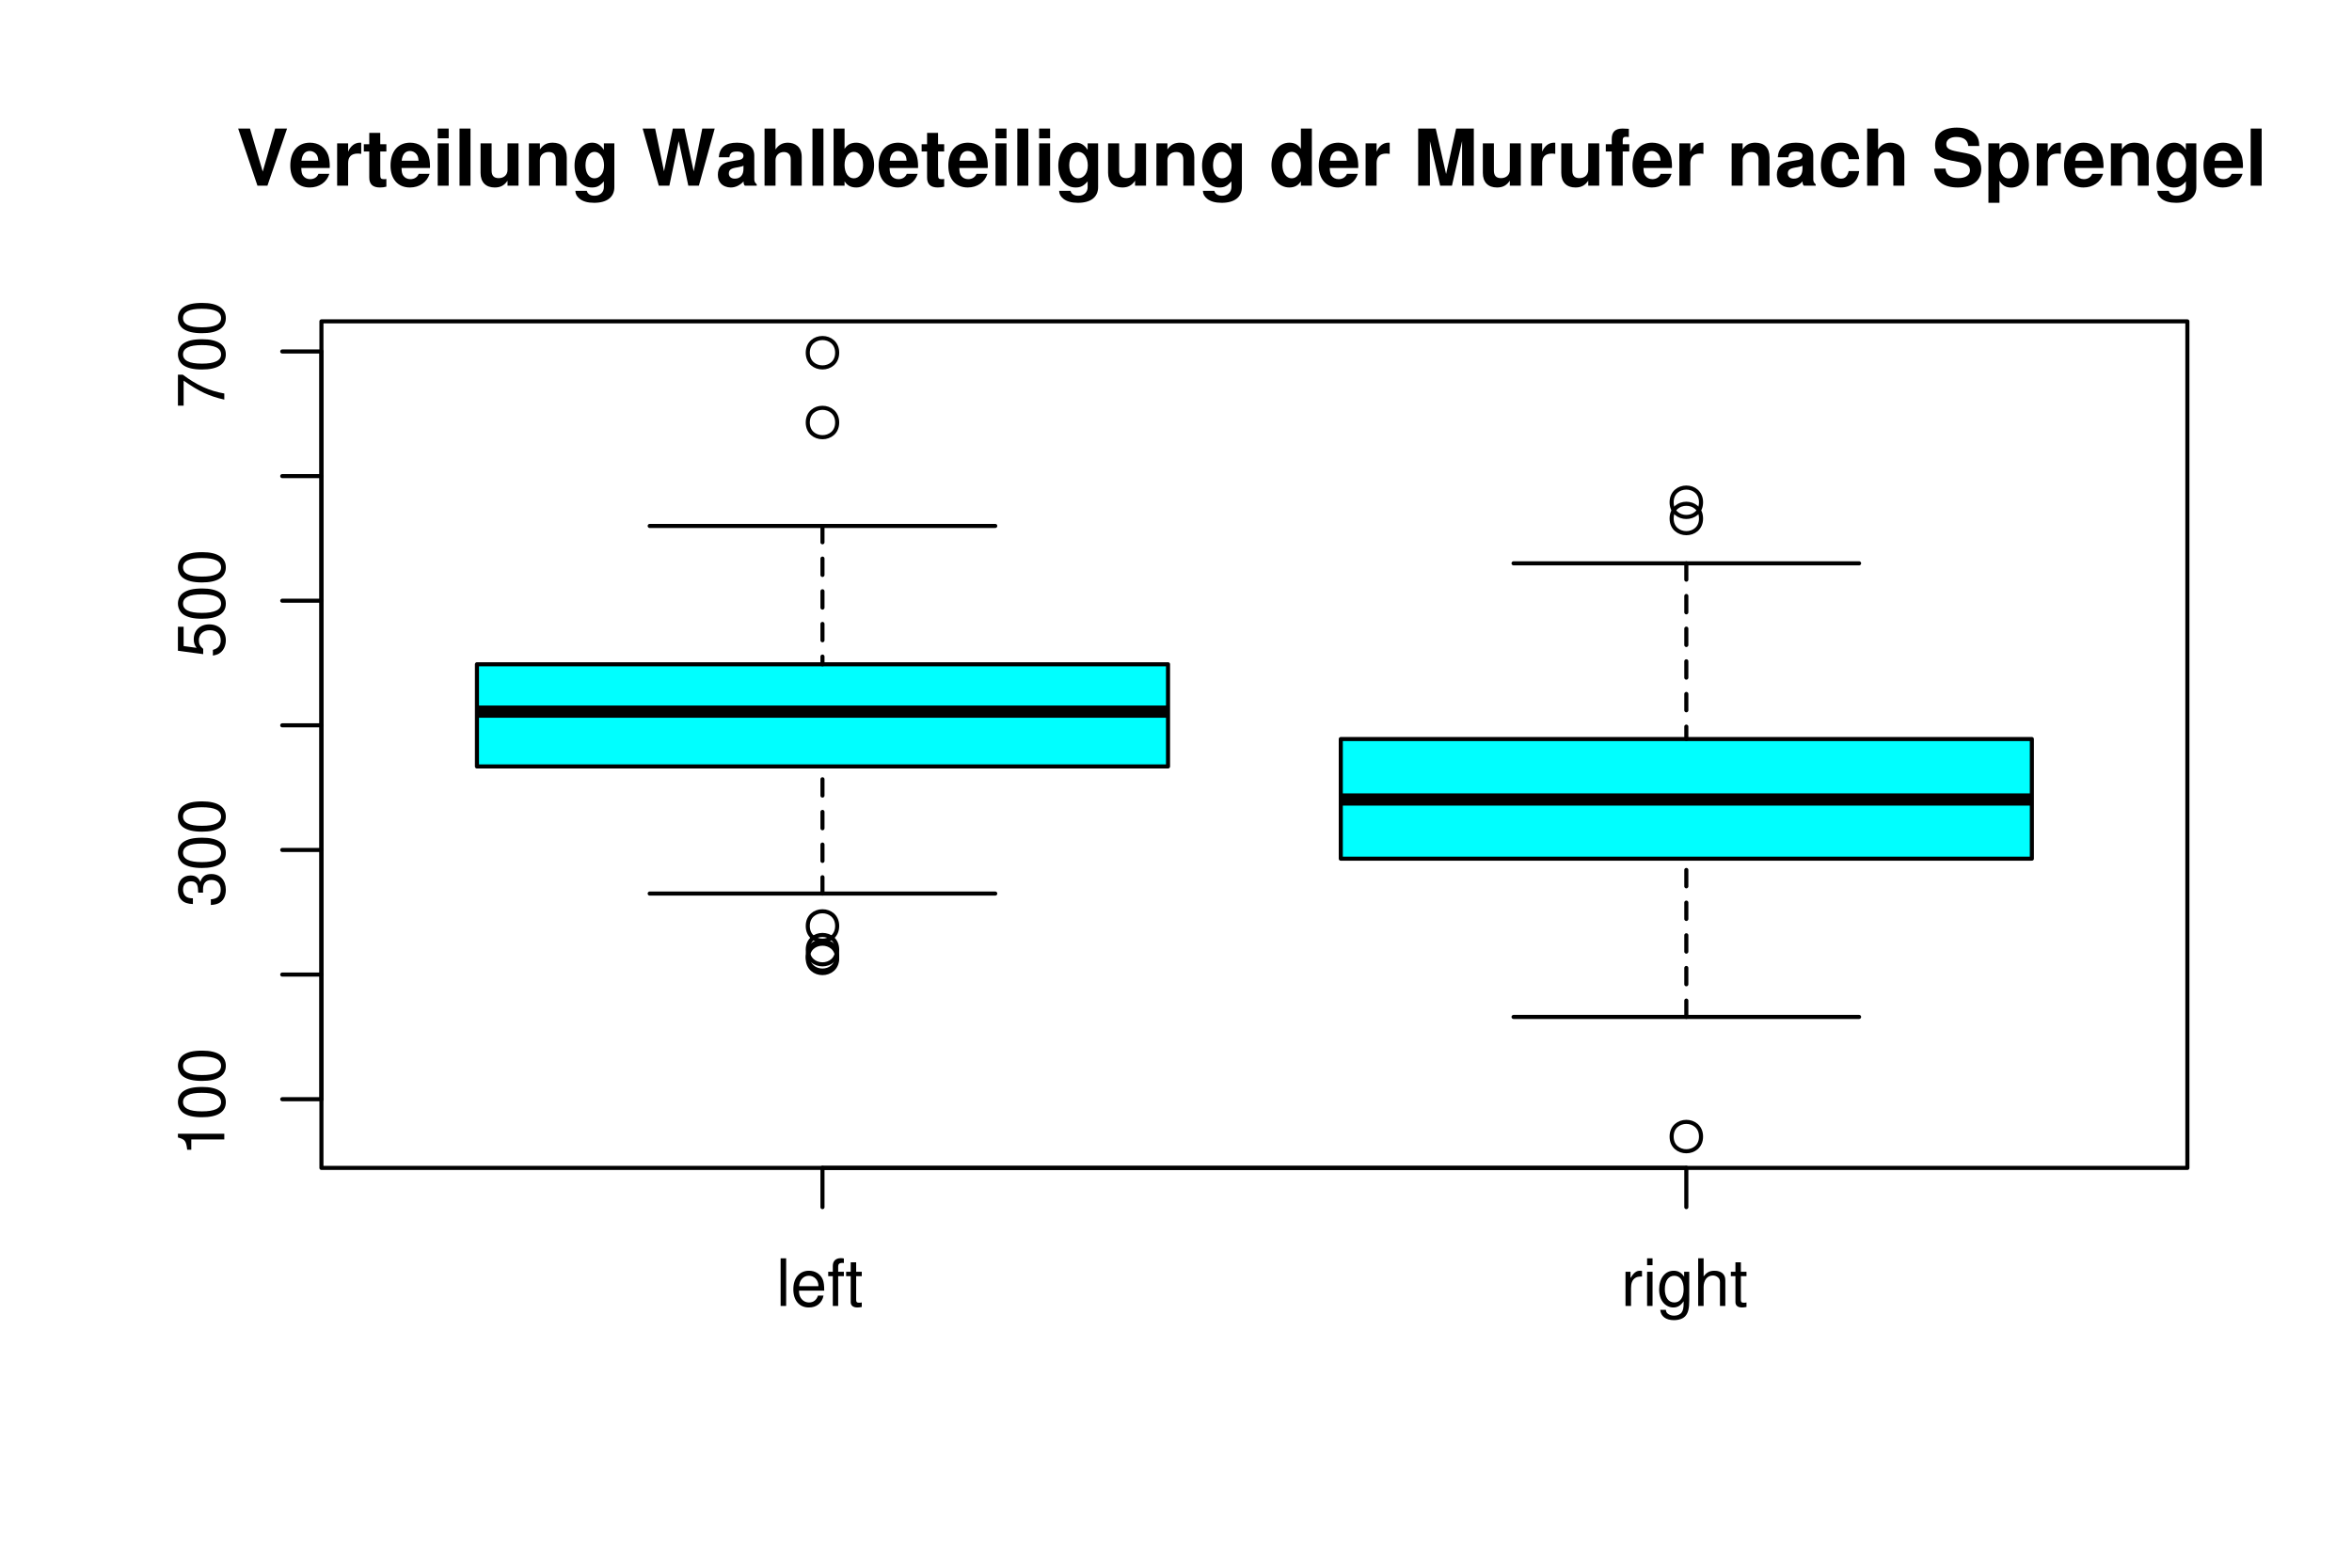
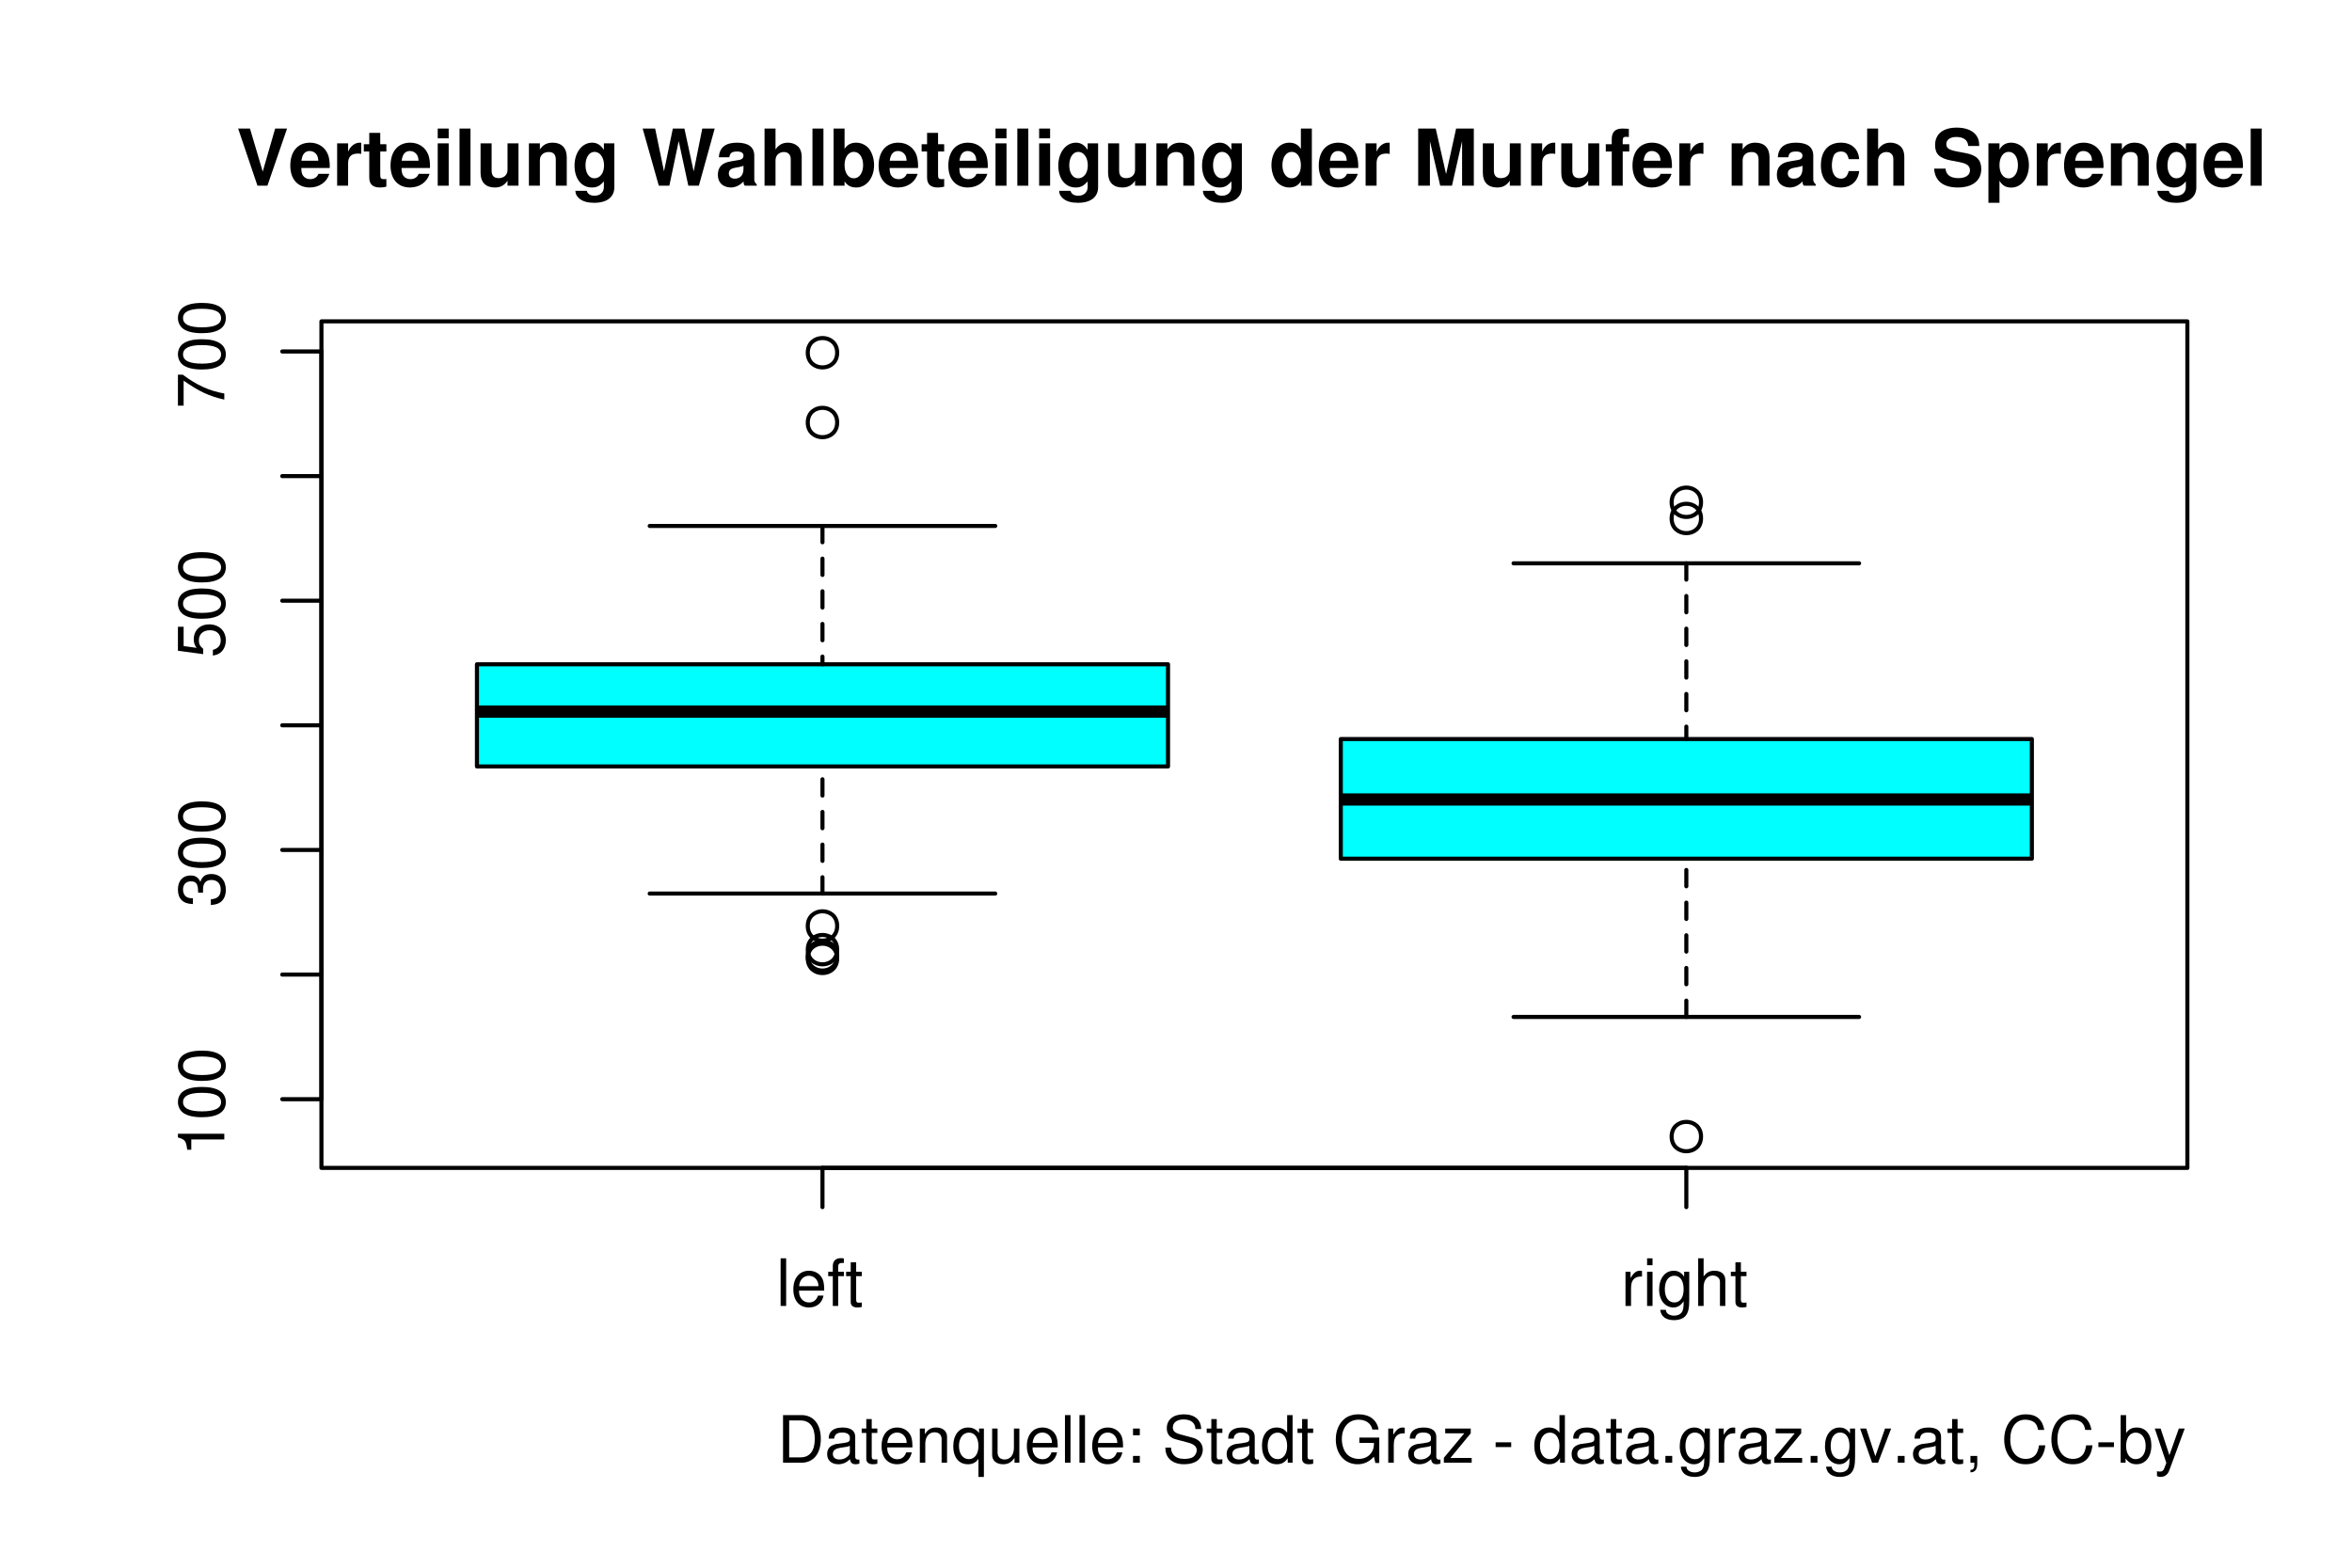
<svg xmlns="http://www.w3.org/2000/svg" xmlns:xlink="http://www.w3.org/1999/xlink" width="432pt" height="288pt" viewBox="0 0 432 288" version="1.2">
  <defs>
    <g>
      <symbol overflow="visible" id="glyph0-0">
        <path style="stroke:none;" d="" />
      </symbol>
      <symbol overflow="visible" id="glyph0-1">
        <path style="stroke:none;" d="M 1.828 -8.75 L 0.812 -8.75 L 0.812 0 L 1.828 0 Z " />
      </symbol>
      <symbol overflow="visible" id="glyph0-2">
        <path style="stroke:none;" d="M 6.156 -2.812 C 6.156 -3.766 6.078 -4.344 5.906 -4.812 C 5.5 -5.844 4.531 -6.469 3.359 -6.469 C 1.609 -6.469 0.484 -5.125 0.484 -3.062 C 0.484 -1 1.578 0.281 3.344 0.281 C 4.781 0.281 5.766 -0.547 6.031 -1.906 L 5.016 -1.906 C 4.734 -1.078 4.172 -0.641 3.375 -0.641 C 2.734 -0.641 2.203 -0.938 1.859 -1.469 C 1.625 -1.828 1.531 -2.188 1.531 -2.812 Z M 1.547 -3.625 C 1.625 -4.781 2.344 -5.547 3.344 -5.547 C 4.328 -5.547 5.094 -4.734 5.094 -3.703 C 5.094 -3.672 5.094 -3.641 5.078 -3.625 Z " />
      </symbol>
      <symbol overflow="visible" id="glyph0-3">
        <path style="stroke:none;" d="M 3.094 -6.281 L 2.047 -6.281 L 2.047 -7.266 C 2.047 -7.688 2.297 -7.906 2.75 -7.906 C 2.828 -7.906 2.875 -7.906 3.094 -7.891 L 3.094 -8.719 C 2.875 -8.766 2.734 -8.781 2.531 -8.781 C 1.609 -8.781 1.062 -8.25 1.062 -7.359 L 1.062 -6.281 L 0.219 -6.281 L 0.219 -5.469 L 1.062 -5.469 L 1.062 0 L 2.047 0 L 2.047 -5.469 L 3.094 -5.469 Z " />
      </symbol>
      <symbol overflow="visible" id="glyph0-4">
        <path style="stroke:none;" d="M 3.047 -6.281 L 2.016 -6.281 L 2.016 -8.016 L 1.016 -8.016 L 1.016 -6.281 L 0.172 -6.281 L 0.172 -5.469 L 1.016 -5.469 L 1.016 -0.719 C 1.016 -0.078 1.453 0.281 2.234 0.281 C 2.469 0.281 2.719 0.25 3.047 0.188 L 3.047 -0.641 C 2.922 -0.609 2.766 -0.594 2.562 -0.594 C 2.141 -0.594 2.016 -0.719 2.016 -1.156 L 2.016 -5.469 L 3.047 -5.469 Z " />
      </symbol>
      <symbol overflow="visible" id="glyph0-5">
        <path style="stroke:none;" d="M 0.828 -6.281 L 0.828 0 L 1.844 0 L 1.844 -3.266 C 1.844 -4.156 2.062 -4.75 2.547 -5.094 C 2.859 -5.328 3.156 -5.406 3.859 -5.406 L 3.859 -6.438 C 3.688 -6.453 3.594 -6.469 3.469 -6.469 C 2.812 -6.469 2.328 -6.078 1.75 -5.141 L 1.75 -6.281 Z " />
      </symbol>
      <symbol overflow="visible" id="glyph0-6">
        <path style="stroke:none;" d="M 1.797 -6.281 L 0.797 -6.281 L 0.797 0 L 1.797 0 Z M 1.797 -8.75 L 0.797 -8.75 L 0.797 -7.484 L 1.797 -7.484 Z " />
      </symbol>
      <symbol overflow="visible" id="glyph0-7">
        <path style="stroke:none;" d="M 4.938 -6.281 L 4.938 -5.375 C 4.438 -6.125 3.828 -6.469 3.031 -6.469 C 1.422 -6.469 0.344 -5.078 0.344 -3.031 C 0.344 -2 0.625 -1.156 1.141 -0.562 C 1.609 -0.031 2.281 0.281 2.938 0.281 C 3.734 0.281 4.281 -0.062 4.844 -0.859 L 4.844 -0.531 C 4.844 0.328 4.734 0.844 4.484 1.188 C 4.219 1.562 3.703 1.781 3.094 1.781 C 2.641 1.781 2.234 1.656 1.953 1.438 C 1.734 1.266 1.625 1.094 1.578 0.719 L 0.547 0.719 C 0.656 1.906 1.578 2.609 3.062 2.609 C 4 2.609 4.797 2.312 5.203 1.812 C 5.688 1.234 5.875 0.438 5.875 -1.031 L 5.875 -6.281 Z M 3.125 -5.547 C 4.219 -5.547 4.844 -4.625 4.844 -3.062 C 4.844 -1.562 4.203 -0.641 3.141 -0.641 C 2.047 -0.641 1.391 -1.578 1.391 -3.094 C 1.391 -4.609 2.062 -5.547 3.125 -5.547 Z " />
      </symbol>
      <symbol overflow="visible" id="glyph0-8">
        <path style="stroke:none;" d="M 0.844 -8.75 L 0.844 0 L 1.844 0 L 1.844 -3.469 C 1.844 -4.75 2.516 -5.594 3.547 -5.594 C 3.859 -5.594 4.188 -5.484 4.422 -5.297 C 4.719 -5.094 4.844 -4.797 4.844 -4.359 L 4.844 0 L 5.828 0 L 5.828 -4.75 C 5.828 -5.812 5.078 -6.469 3.859 -6.469 C 2.969 -6.469 2.422 -6.188 1.844 -5.422 L 1.844 -8.75 Z " />
      </symbol>
+       <symbol overflow="visible" id="glyph0-9">
+         <path style="stroke:none;" d="M 1.062 0 L 4.438 0 C 6.641 0 8 -1.656 8 -4.375 C 8 -7.094 6.656 -8.75 4.438 -8.75 L 1.062 -8.75 Z M 2.188 -0.984 L 2.188 -7.766 L 4.25 -7.766 C 5.969 -7.766 6.891 -6.594 6.891 -4.375 C 6.891 -2.156 5.969 -0.984 4.25 -0.984 Z " />
+       </symbol>
+       <symbol overflow="visible" id="glyph0-10">
+         <path style="stroke:none;" d="M 6.422 -0.594 C 6.312 -0.562 6.266 -0.562 6.203 -0.562 C 5.859 -0.562 5.656 -0.75 5.656 -1.062 L 5.656 -4.75 C 5.656 -5.875 4.844 -6.469 3.297 -6.469 C 2.391 -6.469 1.625 -6.203 1.219 -5.734 C 0.922 -5.406 0.797 -5.047 0.781 -4.422 L 1.781 -4.422 C 1.875 -5.203 2.328 -5.547 3.266 -5.547 C 4.156 -5.547 4.672 -5.203 4.672 -4.609 L 4.672 -4.344 C 4.672 -3.922 4.422 -3.75 3.625 -3.641 C 2.203 -3.469 1.984 -3.422 1.609 -3.266 C 0.875 -2.969 0.5 -2.406 0.5 -1.578 C 0.5 -0.438 1.297 0.281 2.562 0.281 C 3.359 0.281 4 0 4.703 -0.641 C 4.781 -0.016 5.094 0.281 5.734 0.281 C 5.938 0.281 6.094 0.25 6.422 0.172 Z M 4.672 -1.984 C 4.672 -1.641 4.578 -1.438 4.266 -1.156 C 3.859 -0.797 3.375 -0.594 2.781 -0.594 C 2 -0.594 1.547 -0.969 1.547 -1.609 C 1.547 -2.266 1.984 -2.609 3.062 -2.766 C 4.109 -2.906 4.328 -2.953 4.672 -3.109 Z " />
+       </symbol>
+       <symbol overflow="visible" id="glyph0-11">
+         <path style="stroke:none;" d="M 0.844 -6.281 L 0.844 0 L 1.844 0 L 1.844 -3.469 C 1.844 -4.75 2.516 -5.594 3.547 -5.594 C 4.344 -5.594 4.844 -5.109 4.844 -4.359 L 4.844 0 L 5.844 0 L 5.844 -4.75 C 5.844 -5.797 5.062 -6.469 3.859 -6.469 C 2.922 -6.469 2.312 -6.109 1.766 -5.234 L 1.766 -6.281 Z " />
+       </symbol>
+       <symbol overflow="visible" id="glyph0-12">
+         <path style="stroke:none;" d="M 5.938 2.609 L 5.938 -6.281 L 5.047 -6.281 L 5.047 -5.453 C 4.578 -6.109 3.875 -6.469 3.047 -6.469 C 1.391 -6.469 0.312 -5.109 0.312 -3.031 C 0.312 -0.984 1.344 0.281 3 0.281 C 3.875 0.281 4.469 -0.031 4.938 -0.719 L 4.938 2.609 Z M 3.188 -5.531 C 4.266 -5.531 4.938 -4.578 4.938 -3.062 C 4.938 -1.625 4.25 -0.656 3.188 -0.656 C 2.094 -0.656 1.359 -1.625 1.359 -3.094 C 1.359 -4.547 2.094 -5.531 3.188 -5.531 Z " />
+       </symbol>
+       <symbol overflow="visible" id="glyph0-13">
+         <path style="stroke:none;" d="M 5.781 0 L 5.781 -6.281 L 4.781 -6.281 L 4.781 -2.719 C 4.781 -1.438 4.109 -0.594 3.078 -0.594 C 2.281 -0.594 1.781 -1.078 1.781 -1.844 L 1.781 -6.281 L 0.781 -6.281 L 0.781 -1.438 C 0.781 -0.391 1.562 0.281 2.781 0.281 C 3.703 0.281 4.297 -0.047 4.891 -0.875 L 4.891 0 Z " />
+       </symbol>
+       <symbol overflow="visible" id="glyph0-14">
+         <path style="stroke:none;" d="M 2.562 -1.25 L 1.312 -1.25 L 1.312 0 L 2.562 0 Z M 2.562 -6.281 L 1.312 -6.281 L 1.312 -5.047 L 2.562 -5.047 Z " />
+       </symbol>
+       <symbol overflow="visible" id="glyph0-15">
+         <path style="stroke:none;" d="" />
+       </symbol>
+       <symbol overflow="visible" id="glyph0-16">
+         <path style="stroke:none;" d="M 7.156 -6.188 C 7.141 -7.891 5.969 -8.891 3.953 -8.891 C 2.031 -8.891 0.844 -7.906 0.844 -6.328 C 0.844 -5.25 1.406 -4.578 2.562 -4.281 L 4.734 -3.703 C 5.828 -3.422 6.344 -2.969 6.344 -2.297 C 6.344 -1.828 6.078 -1.344 5.719 -1.078 C 5.359 -0.844 4.812 -0.703 4.109 -0.703 C 3.156 -0.703 2.516 -0.938 2.094 -1.438 C 1.766 -1.828 1.625 -2.25 1.625 -2.781 L 0.578 -2.781 C 0.594 -1.984 0.75 -1.453 1.094 -0.969 C 1.688 -0.156 2.703 0.281 4.031 0.281 C 5.078 0.281 5.922 0.031 6.484 -0.391 C 7.078 -0.859 7.453 -1.641 7.453 -2.406 C 7.453 -3.484 6.781 -4.266 5.594 -4.594 L 3.391 -5.188 C 2.344 -5.469 1.953 -5.812 1.953 -6.484 C 1.953 -7.375 2.734 -7.953 3.906 -7.953 C 5.297 -7.953 6.078 -7.312 6.094 -6.188 Z " />
+       </symbol>
+       <symbol overflow="visible" id="glyph0-17">
+         <path style="stroke:none;" d="M 5.938 -8.75 L 4.938 -8.75 L 4.938 -5.5 C 4.531 -6.125 3.859 -6.469 3.016 -6.469 C 1.375 -6.469 0.312 -5.156 0.312 -3.156 C 0.312 -1.031 1.359 0.281 3.047 0.281 C 3.906 0.281 4.516 -0.047 5.047 -0.828 L 5.047 0 L 5.938 0 Z M 3.188 -5.531 C 4.266 -5.531 4.938 -4.578 4.938 -3.078 C 4.938 -1.625 4.25 -0.656 3.188 -0.656 C 2.094 -0.656 1.359 -1.625 1.359 -3.094 C 1.359 -4.562 2.094 -5.531 3.188 -5.531 Z " />
+       </symbol>
+       <symbol overflow="visible" id="glyph0-18">
+         <path style="stroke:none;" d="M 8.516 -4.625 L 4.859 -4.625 L 4.859 -3.641 L 7.531 -3.641 L 7.531 -3.391 C 7.531 -1.844 6.375 -0.703 4.781 -0.703 C 3.891 -0.703 3.078 -1.031 2.562 -1.594 C 1.984 -2.219 1.641 -3.266 1.641 -4.344 C 1.641 -6.484 2.875 -7.906 4.719 -7.906 C 6.047 -7.906 7.016 -7.219 7.25 -6.094 L 8.391 -6.094 C 8.078 -7.875 6.734 -8.891 4.734 -8.891 C 3.656 -8.891 2.797 -8.609 2.109 -8.047 C 1.109 -7.219 0.531 -5.859 0.531 -4.281 C 0.531 -1.594 2.172 0.281 4.531 0.281 C 5.719 0.281 6.672 -0.172 7.531 -1.109 L 7.797 0.047 L 8.516 0.047 Z " />
+       </symbol>
+       <symbol overflow="visible" id="glyph0-19">
+         <path style="stroke:none;" d="M 5.312 -6.281 L 0.625 -6.281 L 0.625 -5.406 L 4.125 -5.406 L 0.375 -0.906 L 0.375 0 L 5.484 0 L 5.484 -0.875 L 1.578 -0.875 L 5.312 -5.406 Z " />
+       </symbol>
+       <symbol overflow="visible" id="glyph0-20">
+         <path style="stroke:none;" d="M 3.406 -3.75 L 0.547 -3.75 L 0.547 -2.875 L 3.406 -2.875 Z " />
+       </symbol>
+       <symbol overflow="visible" id="glyph0-21">
+         <path style="stroke:none;" d="M 2.297 -1.25 L 1.047 -1.25 L 1.047 0 L 2.297 0 Z " />
+       </symbol>
+       <symbol overflow="visible" id="glyph0-22">
+         <path style="stroke:none;" d="M 3.422 0 L 5.828 -6.281 L 4.703 -6.281 L 2.922 -1.188 L 1.25 -6.281 L 0.125 -6.281 L 2.328 0 Z " />
+       </symbol>
+       <symbol overflow="visible" id="glyph0-23">
+         <path style="stroke:none;" d="M 1.047 -1.25 L 1.047 0 L 1.766 0 L 1.766 0.219 C 1.766 1.047 1.609 1.281 1.047 1.312 L 1.047 1.766 C 1.891 1.766 2.297 1.219 2.297 0.188 L 2.297 -1.25 Z " />
+       </symbol>
+       <symbol overflow="visible" id="glyph0-24">
+         <path style="stroke:none;" d="M 7.938 -6.031 C 7.594 -7.953 6.484 -8.891 4.578 -8.891 C 3.391 -8.891 2.453 -8.516 1.797 -7.797 C 1.016 -6.938 0.578 -5.688 0.578 -4.266 C 0.578 -2.828 1.016 -1.594 1.844 -0.75 C 2.516 -0.047 3.391 0.281 4.531 0.281 C 6.656 0.281 7.859 -0.875 8.125 -3.188 L 6.969 -3.188 C 6.875 -2.594 6.75 -2.188 6.578 -1.844 C 6.219 -1.109 5.469 -0.703 4.531 -0.703 C 2.797 -0.703 1.688 -2.094 1.688 -4.281 C 1.688 -6.531 2.75 -7.906 4.438 -7.906 C 5.141 -7.906 5.812 -7.688 6.172 -7.359 C 6.484 -7.062 6.672 -6.688 6.797 -6.031 Z " />
+       </symbol>
+       <symbol overflow="visible" id="glyph0-25">
+         <path style="stroke:none;" d="M 0.641 -8.75 L 0.641 0 L 1.547 0 L 1.547 -0.797 C 2.031 -0.078 2.656 0.281 3.547 0.281 C 5.203 0.281 6.281 -1.078 6.281 -3.172 C 6.281 -5.203 5.25 -6.469 3.594 -6.469 C 2.719 -6.469 2.109 -6.141 1.641 -5.438 L 1.641 -8.75 Z M 3.391 -5.531 C 4.516 -5.531 5.234 -4.562 5.234 -3.062 C 5.234 -1.625 4.484 -0.656 3.391 -0.656 C 2.344 -0.656 1.641 -1.625 1.641 -3.094 C 1.641 -4.578 2.344 -5.531 3.391 -5.531 Z " />
+       </symbol>
+       <symbol overflow="visible" id="glyph0-26">
+         <path style="stroke:none;" d="M 4.656 -6.281 L 2.922 -1.391 L 1.312 -6.281 L 0.234 -6.281 L 2.359 0.031 L 1.984 1.016 C 1.828 1.469 1.594 1.625 1.172 1.625 C 1.031 1.625 0.859 1.609 0.641 1.562 L 0.641 2.453 C 0.859 2.562 1.062 2.609 1.312 2.609 C 1.641 2.609 1.984 2.516 2.25 2.312 C 2.562 2.094 2.75 1.828 2.938 1.312 L 5.734 -6.281 Z " />
+       </symbol>
      <symbol overflow="visible" id="glyph1-0">
        <path style="stroke:none;" d="" />
      </symbol>
      <symbol overflow="visible" id="glyph1-1">
        <path style="stroke:none;" d="M -6.062 -3.109 L 0 -3.109 L 0 -4.156 L -8.516 -4.156 L -8.516 -3.469 C -7.203 -3.094 -7.016 -2.859 -6.812 -1.219 L -6.062 -1.219 Z " />
      </symbol>
      <symbol overflow="visible" id="glyph1-2">
        <path style="stroke:none;" d="M -8.516 -3.297 C -8.516 -2.516 -8.156 -1.781 -7.578 -1.344 C -6.828 -0.797 -5.688 -0.516 -4.109 -0.516 C -1.25 -0.516 0.281 -1.469 0.281 -3.297 C 0.281 -5.094 -1.25 -6.078 -4.047 -6.078 C -5.703 -6.078 -6.797 -5.812 -7.578 -5.25 C -8.172 -4.812 -8.516 -4.109 -8.516 -3.297 Z M -7.578 -3.297 C -7.578 -4.438 -6.422 -5 -4.141 -5 C -1.734 -5 -0.594 -4.453 -0.594 -3.281 C -0.594 -2.156 -1.781 -1.594 -4.109 -1.594 C -6.438 -1.594 -7.578 -2.156 -7.578 -3.297 Z " />
      </symbol>
      <symbol overflow="visible" id="glyph1-3">
        <path style="stroke:none;" d="M -3.906 -2.656 L -3.906 -3.234 C -3.906 -4.391 -3.391 -4.984 -2.359 -4.984 C -1.297 -4.984 -0.656 -4.328 -0.656 -3.234 C -0.656 -2.078 -1.234 -1.516 -2.469 -1.438 L -2.469 -0.391 C -1.781 -0.438 -1.344 -0.547 -0.953 -0.75 C -0.141 -1.188 0.281 -2.031 0.281 -3.188 C 0.281 -4.938 -0.766 -6.078 -2.375 -6.078 C -3.453 -6.078 -4.062 -5.656 -4.406 -4.625 C -4.719 -5.422 -5.312 -5.812 -6.172 -5.812 C -7.625 -5.812 -8.516 -4.844 -8.516 -3.234 C -8.516 -1.516 -7.578 -0.594 -5.766 -0.562 L -5.766 -1.625 C -6.281 -1.625 -6.562 -1.688 -6.828 -1.812 C -7.297 -2.047 -7.578 -2.578 -7.578 -3.234 C -7.578 -4.172 -7.031 -4.734 -6.125 -4.734 C -5.531 -4.734 -5.172 -4.531 -4.984 -4.062 C -4.859 -3.766 -4.812 -3.391 -4.797 -2.656 Z " />
      </symbol>
      <symbol overflow="visible" id="glyph1-4">
        <path style="stroke:none;" d="M -8.516 -5.719 L -8.516 -1.312 L -3.875 -0.688 L -3.875 -1.656 C -4.469 -2.141 -4.672 -2.562 -4.672 -3.219 C -4.672 -4.359 -3.891 -5.078 -2.625 -5.078 C -1.406 -5.078 -0.656 -4.375 -0.656 -3.219 C -0.656 -2.297 -1.125 -1.734 -2.094 -1.469 L -2.094 -0.422 C -1.391 -0.562 -1.062 -0.688 -0.75 -0.938 C -0.094 -1.422 0.281 -2.281 0.281 -3.234 C 0.281 -4.953 -0.969 -6.156 -2.766 -6.156 C -4.453 -6.156 -5.609 -5.047 -5.609 -3.406 C -5.609 -2.812 -5.453 -2.328 -5.094 -1.844 L -7.469 -2.172 L -7.469 -5.719 Z " />
      </symbol>
      <symbol overflow="visible" id="glyph1-5">
        <path style="stroke:none;" d="M -8.516 -6.234 L -8.516 -0.547 L -7.469 -0.547 L -7.469 -5.141 C -4.578 -3.125 -2.797 -2.297 0 -1.656 L 0 -2.781 C -2.719 -3.25 -5.062 -4.312 -7.625 -6.234 Z " />
      </symbol>
      <symbol overflow="visible" id="glyph2-0">
        <path style="stroke:none;" d="" />
      </symbol>
      <symbol overflow="visible" id="glyph2-1">
        <path style="stroke:none;" d="M 5.719 0 L 9.328 -10.5 L 7.141 -10.5 L 4.859 -2.594 L 2.516 -10.5 L 0.344 -10.5 L 3.891 0 Z " />
      </symbol>
      <symbol overflow="visible" id="glyph2-2">
        <path style="stroke:none;" d="M 7.547 -3.25 C 7.562 -3.422 7.562 -3.5 7.562 -3.594 C 7.562 -4.375 7.453 -5.094 7.266 -5.641 C 6.734 -7.062 5.484 -7.906 3.922 -7.906 C 1.688 -7.906 0.312 -6.297 0.312 -3.688 C 0.312 -1.203 1.672 0.328 3.875 0.328 C 5.625 0.328 7.031 -0.656 7.484 -2.188 L 5.484 -2.188 C 5.25 -1.562 4.688 -1.203 3.953 -1.203 C 3.375 -1.203 2.906 -1.453 2.625 -1.891 C 2.438 -2.172 2.359 -2.516 2.328 -3.25 Z M 2.359 -4.594 C 2.5 -5.781 3 -6.375 3.891 -6.375 C 4.391 -6.375 4.859 -6.125 5.141 -5.719 C 5.328 -5.438 5.422 -5.125 5.453 -4.594 Z " />
      </symbol>
      <symbol overflow="visible" id="glyph2-3">
        <path style="stroke:none;" d="M 0.906 -7.781 L 0.906 0 L 2.922 0 L 2.922 -4.141 C 2.922 -5.312 3.516 -5.906 4.703 -5.906 C 4.906 -5.906 5.062 -5.891 5.328 -5.844 L 5.328 -7.891 C 5.219 -7.906 5.141 -7.906 5.078 -7.906 C 4.156 -7.906 3.359 -7.297 2.922 -6.25 L 2.922 -7.781 Z " />
      </symbol>
      <symbol overflow="visible" id="glyph2-4">
        <path style="stroke:none;" d="M 4.344 -7.625 L 3.219 -7.625 L 3.219 -9.703 L 1.203 -9.703 L 1.203 -7.625 L 0.203 -7.625 L 0.203 -6.281 L 1.203 -6.281 L 1.203 -1.5 C 1.203 -0.281 1.844 0.328 3.172 0.328 C 3.609 0.328 3.969 0.281 4.344 0.172 L 4.344 -1.234 C 4.141 -1.203 4.016 -1.203 3.875 -1.203 C 3.344 -1.203 3.219 -1.359 3.219 -2.047 L 3.219 -6.281 L 4.344 -6.281 Z " />
      </symbol>
      <symbol overflow="visible" id="glyph2-5">
        <path style="stroke:none;" d="M 2.984 -7.781 L 0.969 -7.781 L 0.969 0 L 2.984 0 Z M 2.984 -10.5 L 0.969 -10.5 L 0.969 -8.703 L 2.984 -8.703 Z " />
      </symbol>
      <symbol overflow="visible" id="glyph2-6">
        <path style="stroke:none;" d="M 2.984 -10.5 L 0.969 -10.5 L 0.969 0 L 2.984 0 Z " />
      </symbol>
      <symbol overflow="visible" id="glyph2-7">
        <path style="stroke:none;" d="M 7.797 0 L 7.797 -7.781 L 5.781 -7.781 L 5.781 -2.906 C 5.781 -1.984 5.125 -1.391 4.156 -1.391 C 3.281 -1.391 2.859 -1.844 2.859 -2.781 L 2.859 -7.781 L 0.828 -7.781 L 0.828 -2.359 C 0.828 -0.641 1.781 0.328 3.438 0.328 C 4.5 0.328 5.203 -0.062 5.781 -0.922 L 5.781 0 Z " />
      </symbol>
      <symbol overflow="visible" id="glyph2-8">
        <path style="stroke:none;" d="M 0.906 -7.781 L 0.906 0 L 2.922 0 L 2.922 -4.672 C 2.922 -5.594 3.578 -6.188 4.547 -6.188 C 5.422 -6.188 5.844 -5.719 5.844 -4.797 L 5.844 0 L 7.859 0 L 7.859 -5.219 C 7.859 -6.922 6.922 -7.906 5.266 -7.906 C 4.203 -7.906 3.5 -7.516 2.922 -6.656 L 2.922 -7.781 Z " />
      </symbol>
      <symbol overflow="visible" id="glyph2-9">
        <path style="stroke:none;" d="M 5.875 -7.781 L 5.875 -6.578 C 5.266 -7.5 4.609 -7.906 3.719 -7.906 C 1.875 -7.906 0.484 -6.109 0.484 -3.703 C 0.484 -1.281 1.75 0.328 3.672 0.328 C 4.578 0.328 5.125 0.062 5.875 -0.797 L 5.875 0.266 C 5.875 1.203 5.172 1.844 4.156 1.844 C 3.406 1.844 2.891 1.531 2.734 0.938 L 0.641 0.938 C 0.656 1.547 0.891 1.953 1.406 2.391 C 2.031 2.891 2.891 3.141 4.094 3.141 C 6.438 3.141 7.797 2.094 7.797 0.266 L 7.797 -7.781 Z M 4.156 -6.219 C 5.156 -6.219 5.906 -5.172 5.906 -3.734 C 5.906 -2.312 5.172 -1.359 4.125 -1.359 C 3.172 -1.359 2.5 -2.312 2.5 -3.734 C 2.5 -5.203 3.172 -6.219 4.156 -6.219 Z " />
      </symbol>
      <symbol overflow="visible" id="glyph2-10">
        <path style="stroke:none;" d="" />
      </symbol>
      <symbol overflow="visible" id="glyph2-11">
        <path style="stroke:none;" d="M 10.516 0 L 13.422 -10.5 L 11.141 -10.5 L 9.562 -2.625 L 7.859 -10.5 L 5.734 -10.5 L 4.109 -2.641 L 2.484 -10.5 L 0.188 -10.5 L 3.156 0 L 5.094 0 L 6.812 -8.203 L 8.578 0 Z " />
      </symbol>
      <symbol overflow="visible" id="glyph2-12">
        <path style="stroke:none;" d="M 7.547 -0.25 C 7.188 -0.578 7.094 -0.797 7.094 -1.203 L 7.094 -5.516 C 7.094 -7.109 6 -7.906 3.906 -7.906 C 1.797 -7.906 0.703 -7.016 0.578 -5.219 L 2.516 -5.219 C 2.625 -6.016 2.953 -6.281 3.953 -6.281 C 4.719 -6.281 5.109 -6.016 5.109 -5.5 C 5.109 -5.25 4.984 -5.016 4.766 -4.891 C 4.5 -4.75 4.5 -4.75 3.5 -4.594 L 2.688 -4.453 C 1.156 -4.188 0.406 -3.406 0.406 -2 C 0.406 -1.344 0.594 -0.797 0.953 -0.406 C 1.391 0.062 2.078 0.328 2.766 0.328 C 3.625 0.328 4.422 -0.047 5.125 -0.781 C 5.125 -0.375 5.172 -0.234 5.359 0 L 7.547 0 Z M 5.109 -3.125 C 5.109 -1.953 4.531 -1.297 3.516 -1.297 C 2.844 -1.297 2.422 -1.656 2.422 -2.234 C 2.422 -2.844 2.734 -3.125 3.578 -3.297 L 4.266 -3.422 C 4.797 -3.531 4.891 -3.562 5.109 -3.672 Z " />
      </symbol>
      <symbol overflow="visible" id="glyph2-13">
        <path style="stroke:none;" d="M 0.969 -10.5 L 0.969 0 L 2.984 0 L 2.984 -4.672 C 2.984 -5.562 3.625 -6.188 4.531 -6.188 C 4.969 -6.188 5.312 -6.031 5.547 -5.719 C 5.719 -5.453 5.781 -5.266 5.781 -4.75 L 5.781 0 L 7.797 0 L 7.797 -5.219 C 7.797 -6.188 7.531 -6.875 7 -7.312 C 6.562 -7.688 5.906 -7.906 5.266 -7.906 C 4.266 -7.906 3.547 -7.5 2.984 -6.656 L 2.984 -10.5 Z " />
      </symbol>
      <symbol overflow="visible" id="glyph2-14">
        <path style="stroke:none;" d="M 0.844 -10.5 L 0.844 0 L 2.859 0 L 2.859 -0.797 C 3.359 -0.031 4.031 0.328 5.016 0.328 C 6.875 0.328 8.281 -1.438 8.281 -3.781 C 8.281 -4.844 7.969 -5.906 7.453 -6.656 C 6.922 -7.422 5.969 -7.906 5.016 -7.906 C 4.047 -7.906 3.359 -7.547 2.859 -6.766 L 2.859 -10.5 Z M 4.562 -6.219 C 5.562 -6.219 6.266 -5.219 6.266 -3.781 C 6.266 -2.359 5.562 -1.359 4.562 -1.359 C 3.547 -1.359 2.859 -2.328 2.859 -3.812 C 2.859 -5.234 3.562 -6.219 4.562 -6.219 Z " />
      </symbol>
      <symbol overflow="visible" id="glyph2-15">
        <path style="stroke:none;" d="M 5.828 0 L 7.844 0 L 7.844 -10.5 L 5.828 -10.5 L 5.828 -6.766 C 5.328 -7.547 4.656 -7.906 3.688 -7.906 C 1.828 -7.906 0.422 -6.125 0.422 -3.781 C 0.422 -2.719 0.734 -1.656 1.25 -0.906 C 1.781 -0.156 2.734 0.328 3.688 0.328 C 4.656 0.328 5.328 -0.031 5.828 -0.797 Z M 4.141 -6.219 C 5.156 -6.219 5.828 -5.234 5.828 -3.75 C 5.828 -2.328 5.141 -1.359 4.141 -1.359 C 3.125 -1.359 2.438 -2.344 2.438 -3.781 C 2.438 -5.219 3.125 -6.219 4.141 -6.219 Z " />
      </symbol>
      <symbol overflow="visible" id="glyph2-16">
        <path style="stroke:none;" d="M 3.109 -8.188 L 5 0 L 7.156 0 L 9.016 -8.188 L 9.016 0 L 11.172 0 L 11.172 -10.5 L 7.922 -10.5 L 6.078 -2.141 L 4.172 -10.5 L 0.953 -10.5 L 0.953 0 L 3.109 0 Z " />
      </symbol>
      <symbol overflow="visible" id="glyph2-17">
        <path style="stroke:none;" d="M 4.516 -7.625 L 3.312 -7.625 L 3.312 -8.391 C 3.312 -8.781 3.484 -8.984 3.859 -8.984 C 4.031 -8.984 4.266 -8.969 4.438 -8.953 L 4.438 -10.453 C 4.062 -10.484 3.562 -10.5 3.281 -10.5 C 1.938 -10.5 1.297 -9.875 1.297 -8.562 L 1.297 -7.625 L 0.203 -7.625 L 0.203 -6.281 L 1.297 -6.281 L 1.297 0 L 3.312 0 L 3.312 -6.281 L 4.516 -6.281 Z " />
      </symbol>
      <symbol overflow="visible" id="glyph2-18">
        <path style="stroke:none;" d="M 7.516 -4.875 C 7.375 -6.766 6.109 -7.906 4.156 -7.906 C 1.844 -7.906 0.484 -6.375 0.484 -3.734 C 0.484 -1.172 1.828 0.328 4.141 0.328 C 6.016 0.328 7.328 -0.828 7.516 -2.688 L 5.594 -2.688 C 5.328 -1.688 4.922 -1.297 4.156 -1.297 C 3.125 -1.297 2.5 -2.219 2.5 -3.734 C 2.5 -4.469 2.656 -5.156 2.891 -5.625 C 3.125 -6.047 3.578 -6.281 4.156 -6.281 C 4.969 -6.281 5.359 -5.891 5.594 -4.875 Z " />
      </symbol>
      <symbol overflow="visible" id="glyph2-19">
        <path style="stroke:none;" d="M 8.75 -7.297 C 8.75 -8.266 8.531 -8.906 8.016 -9.484 C 7.297 -10.25 6.141 -10.672 4.625 -10.672 C 2.109 -10.672 0.641 -9.5 0.641 -7.453 C 0.641 -5.812 1.469 -5.031 3.594 -4.625 L 5.078 -4.344 C 6.516 -4.062 7.047 -3.656 7.047 -2.812 C 7.047 -1.938 6.234 -1.391 4.922 -1.391 C 3.453 -1.391 2.641 -2.016 2.562 -3.141 L 0.469 -3.141 C 0.594 -0.891 2.125 0.328 4.812 0.328 C 7.516 0.328 9.125 -0.938 9.125 -3.062 C 9.125 -4.719 8.281 -5.594 6.344 -5.969 L 4.703 -6.281 C 3.156 -6.578 2.703 -6.891 2.703 -7.656 C 2.703 -8.438 3.422 -8.953 4.531 -8.953 C 5.891 -8.953 6.656 -8.375 6.734 -7.297 Z " />
      </symbol>
      <symbol overflow="visible" id="glyph2-20">
        <path style="stroke:none;" d="M 2.859 -7.781 L 0.828 -7.781 L 0.828 3.141 L 2.859 3.141 L 2.859 -0.922 C 3.344 -0.062 4.031 0.344 5.016 0.344 C 6.891 0.344 8.266 -1.406 8.266 -3.781 C 8.266 -4.875 7.953 -5.969 7.438 -6.688 C 6.922 -7.422 5.953 -7.906 5.016 -7.906 C 4.031 -7.906 3.344 -7.484 2.859 -6.625 Z M 4.547 -6.219 C 5.578 -6.219 6.25 -5.234 6.25 -3.75 C 6.25 -2.328 5.547 -1.344 4.547 -1.344 C 3.547 -1.344 2.859 -2.312 2.859 -3.781 C 2.859 -5.234 3.547 -6.219 4.547 -6.219 Z " />
      </symbol>
    </g>
  </defs>
-   <g id="surface3625">
+   <g id="surface3650">
    <rect x="0" y="0" width="432" height="288" style="fill:rgb(100%,100%,100%);fill-opacity:1;stroke:none;" />
    <path style=" stroke:none;fill-rule:nonzero;fill:rgb(0%,100%,100%);fill-opacity:1;" d="M 87.602 140.805 L 214.535 140.805 L 214.535 122.035 L 87.602 122.035 Z " />
    <path style="fill:none;stroke-width:2.25;stroke-linecap:butt;stroke-linejoin:round;stroke:rgb(0%,0%,0%);stroke-opacity:1;stroke-miterlimit:10;" d="M 87.602 130.734 L 214.535 130.734 " />
    <path style="fill:none;stroke-width:0.75;stroke-linecap:round;stroke-linejoin:round;stroke:rgb(0%,0%,0%);stroke-opacity:1;stroke-dasharray:3,3;stroke-miterlimit:10;" d="M 151.066 164.156 L 151.066 140.805 " />
    <path style="fill:none;stroke-width:0.75;stroke-linecap:round;stroke-linejoin:round;stroke:rgb(0%,0%,0%);stroke-opacity:1;stroke-dasharray:3,3;stroke-miterlimit:10;" d="M 151.066 96.621 L 151.066 122.035 " />
    <path style="fill:none;stroke-width:0.75;stroke-linecap:round;stroke-linejoin:round;stroke:rgb(0%,0%,0%);stroke-opacity:1;stroke-miterlimit:10;" d="M 119.332 164.156 L 182.801 164.156 " />
    <path style="fill:none;stroke-width:0.75;stroke-linecap:round;stroke-linejoin:round;stroke:rgb(0%,0%,0%);stroke-opacity:1;stroke-miterlimit:10;" d="M 119.332 96.621 L 182.801 96.621 " />
    <path style="fill:none;stroke-width:0.75;stroke-linecap:round;stroke-linejoin:round;stroke:rgb(0%,0%,0%);stroke-opacity:1;stroke-miterlimit:10;" d="M 87.602 140.805 L 214.535 140.805 L 214.535 122.035 L 87.602 122.035 L 87.602 140.805 " />
    <path style="fill:none;stroke-width:0.75;stroke-linecap:round;stroke-linejoin:round;stroke:rgb(0%,0%,0%);stroke-opacity:1;stroke-miterlimit:10;" d="M 153.766 176.062 C 153.766 179.664 148.367 179.664 148.367 176.062 C 148.367 172.461 153.766 172.461 153.766 176.062 " />
    <path style="fill:none;stroke-width:0.75;stroke-linecap:round;stroke-linejoin:round;stroke:rgb(0%,0%,0%);stroke-opacity:1;stroke-miterlimit:10;" d="M 153.766 175.605 C 153.766 179.203 148.367 179.203 148.367 175.605 C 148.367 172.004 153.766 172.004 153.766 175.605 " />
    <path style="fill:none;stroke-width:0.75;stroke-linecap:round;stroke-linejoin:round;stroke:rgb(0%,0%,0%);stroke-opacity:1;stroke-miterlimit:10;" d="M 153.766 170.109 C 153.766 173.711 148.367 173.711 148.367 170.109 C 148.367 166.512 153.766 166.512 153.766 170.109 " />
    <path style="fill:none;stroke-width:0.75;stroke-linecap:round;stroke-linejoin:round;stroke:rgb(0%,0%,0%);stroke-opacity:1;stroke-miterlimit:10;" d="M 153.766 174.461 C 153.766 178.059 148.367 178.059 148.367 174.461 C 148.367 170.859 153.766 170.859 153.766 174.461 " />
    <path style="fill:none;stroke-width:0.75;stroke-linecap:round;stroke-linejoin:round;stroke:rgb(0%,0%,0%);stroke-opacity:1;stroke-miterlimit:10;" d="M 153.766 77.621 C 153.766 81.219 148.367 81.219 148.367 77.621 C 148.367 74.02 153.766 74.02 153.766 77.621 " />
    <path style="fill:none;stroke-width:0.75;stroke-linecap:round;stroke-linejoin:round;stroke:rgb(0%,0%,0%);stroke-opacity:1;stroke-miterlimit:10;" d="M 153.766 64.801 C 153.766 68.398 148.367 68.398 148.367 64.801 C 148.367 61.199 153.766 61.199 153.766 64.801 " />
    <path style=" stroke:none;fill-rule:nonzero;fill:rgb(0%,100%,100%);fill-opacity:1;" d="M 246.266 157.746 L 373.199 157.746 L 373.199 135.77 L 246.266 135.77 Z " />
    <path style="fill:none;stroke-width:2.25;stroke-linecap:butt;stroke-linejoin:round;stroke:rgb(0%,0%,0%);stroke-opacity:1;stroke-miterlimit:10;" d="M 246.266 146.875 L 373.199 146.875 " />
    <path style="fill:none;stroke-width:0.75;stroke-linecap:round;stroke-linejoin:round;stroke:rgb(0%,0%,0%);stroke-opacity:1;stroke-dasharray:3,3;stroke-miterlimit:10;" d="M 309.734 186.82 L 309.734 157.746 " />
    <path style="fill:none;stroke-width:0.75;stroke-linecap:round;stroke-linejoin:round;stroke:rgb(0%,0%,0%);stroke-opacity:1;stroke-dasharray:3,3;stroke-miterlimit:10;" d="M 309.734 103.488 L 309.734 135.77 " />
    <path style="fill:none;stroke-width:0.75;stroke-linecap:round;stroke-linejoin:round;stroke:rgb(0%,0%,0%);stroke-opacity:1;stroke-miterlimit:10;" d="M 278 186.82 L 341.465 186.82 " />
    <path style="fill:none;stroke-width:0.75;stroke-linecap:round;stroke-linejoin:round;stroke:rgb(0%,0%,0%);stroke-opacity:1;stroke-miterlimit:10;" d="M 278 103.488 L 341.465 103.488 " />
    <path style="fill:none;stroke-width:0.75;stroke-linecap:round;stroke-linejoin:round;stroke:rgb(0%,0%,0%);stroke-opacity:1;stroke-miterlimit:10;" d="M 246.266 157.746 L 373.199 157.746 L 373.199 135.77 L 246.266 135.77 L 246.266 157.746 " />
    <path style="fill:none;stroke-width:0.75;stroke-linecap:round;stroke-linejoin:round;stroke:rgb(0%,0%,0%);stroke-opacity:1;stroke-miterlimit:10;" d="M 312.434 95.25 C 312.434 98.848 307.035 98.848 307.035 95.25 C 307.035 91.648 312.434 91.648 312.434 95.25 " />
    <path style="fill:none;stroke-width:0.75;stroke-linecap:round;stroke-linejoin:round;stroke:rgb(0%,0%,0%);stroke-opacity:1;stroke-miterlimit:10;" d="M 312.434 208.801 C 312.434 212.398 307.035 212.398 307.035 208.801 C 307.035 205.199 312.434 205.199 312.434 208.801 " />
    <path style="fill:none;stroke-width:0.75;stroke-linecap:round;stroke-linejoin:round;stroke:rgb(0%,0%,0%);stroke-opacity:1;stroke-miterlimit:10;" d="M 312.434 92.273 C 312.434 95.871 307.035 95.871 307.035 92.273 C 307.035 88.672 312.434 88.672 312.434 92.273 " />
    <path style="fill:none;stroke-width:0.75;stroke-linecap:round;stroke-linejoin:round;stroke:rgb(0%,0%,0%);stroke-opacity:1;stroke-miterlimit:10;" d="M 151.066 214.559 L 309.734 214.559 " />
    <path style="fill:none;stroke-width:0.75;stroke-linecap:round;stroke-linejoin:round;stroke:rgb(0%,0%,0%);stroke-opacity:1;stroke-miterlimit:10;" d="M 151.066 214.559 L 151.066 221.762 " />
    <path style="fill:none;stroke-width:0.75;stroke-linecap:round;stroke-linejoin:round;stroke:rgb(0%,0%,0%);stroke-opacity:1;stroke-miterlimit:10;" d="M 309.734 214.559 L 309.734 221.762 " />
    <g style="fill:rgb(0%,0%,0%);fill-opacity:1;">
      <use xlink:href="#glyph0-1" x="142.566" y="239.916" />
      <use xlink:href="#glyph0-2" x="145.23" y="239.916" />
      <use xlink:href="#glyph0-3" x="151.902" y="239.916" />
      <use xlink:href="#glyph0-4" x="155.238" y="239.916" />
    </g>
    <g style="fill:rgb(0%,0%,0%);fill-opacity:1;">
      <use xlink:href="#glyph0-5" x="297.734" y="239.916" />
      <use xlink:href="#glyph0-6" x="301.73" y="239.916" />
      <use xlink:href="#glyph0-7" x="304.395" y="239.916" />
      <use xlink:href="#glyph0-8" x="311.066" y="239.916" />
      <use xlink:href="#glyph0-4" x="317.738" y="239.916" />
    </g>
    <path style="fill:none;stroke-width:0.75;stroke-linecap:round;stroke-linejoin:round;stroke:rgb(0%,0%,0%);stroke-opacity:1;stroke-miterlimit:10;" d="M 59.039 201.934 L 59.039 64.57 " />
    <path style="fill:none;stroke-width:0.75;stroke-linecap:round;stroke-linejoin:round;stroke:rgb(0%,0%,0%);stroke-opacity:1;stroke-miterlimit:10;" d="M 59.039 201.934 L 51.84 201.934 " />
    <path style="fill:none;stroke-width:0.75;stroke-linecap:round;stroke-linejoin:round;stroke:rgb(0%,0%,0%);stroke-opacity:1;stroke-miterlimit:10;" d="M 59.039 179.039 L 51.84 179.039 " />
    <path style="fill:none;stroke-width:0.75;stroke-linecap:round;stroke-linejoin:round;stroke:rgb(0%,0%,0%);stroke-opacity:1;stroke-miterlimit:10;" d="M 59.039 156.145 L 51.84 156.145 " />
    <path style="fill:none;stroke-width:0.75;stroke-linecap:round;stroke-linejoin:round;stroke:rgb(0%,0%,0%);stroke-opacity:1;stroke-miterlimit:10;" d="M 59.039 133.25 L 51.84 133.25 " />
    <path style="fill:none;stroke-width:0.75;stroke-linecap:round;stroke-linejoin:round;stroke:rgb(0%,0%,0%);stroke-opacity:1;stroke-miterlimit:10;" d="M 59.039 110.359 L 51.84 110.359 " />
    <path style="fill:none;stroke-width:0.75;stroke-linecap:round;stroke-linejoin:round;stroke:rgb(0%,0%,0%);stroke-opacity:1;stroke-miterlimit:10;" d="M 59.039 87.465 L 51.84 87.465 " />
    <path style="fill:none;stroke-width:0.75;stroke-linecap:round;stroke-linejoin:round;stroke:rgb(0%,0%,0%);stroke-opacity:1;stroke-miterlimit:10;" d="M 59.039 64.57 L 51.84 64.57 " />
    <g style="fill:rgb(0%,0%,0%);fill-opacity:1;">
      <use xlink:href="#glyph1-1" x="41.197" y="212.434" />
      <use xlink:href="#glyph1-2" x="41.197" y="205.762" />
      <use xlink:href="#glyph1-2" x="41.197" y="199.09" />
    </g>
    <g style="fill:rgb(0%,0%,0%);fill-opacity:1;">
      <use xlink:href="#glyph1-3" x="41.197" y="166.645" />
      <use xlink:href="#glyph1-2" x="41.197" y="159.973" />
      <use xlink:href="#glyph1-2" x="41.197" y="153.301" />
    </g>
    <g style="fill:rgb(0%,0%,0%);fill-opacity:1;">
      <use xlink:href="#glyph1-4" x="41.197" y="120.859" />
      <use xlink:href="#glyph1-2" x="41.197" y="114.188" />
      <use xlink:href="#glyph1-2" x="41.197" y="107.516" />
    </g>
    <g style="fill:rgb(0%,0%,0%);fill-opacity:1;">
      <use xlink:href="#glyph1-5" x="41.197" y="75.07" />
      <use xlink:href="#glyph1-2" x="41.197" y="68.398" />
      <use xlink:href="#glyph1-2" x="41.197" y="61.727" />
    </g>
    <path style="fill:none;stroke-width:0.75;stroke-linecap:round;stroke-linejoin:round;stroke:rgb(0%,0%,0%);stroke-opacity:1;stroke-miterlimit:10;" d="M 59.039 214.559 L 401.762 214.559 L 401.762 59.039 L 59.039 59.039 L 59.039 214.559 " />
+     <g style="fill:rgb(0%,0%,0%);fill-opacity:1;">
+       <use xlink:href="#glyph0-9" x="142.762" y="268.717" />
+       <use xlink:href="#glyph0-10" x="151.426" y="268.717" />
+       <use xlink:href="#glyph0-4" x="158.098" y="268.717" />
+       <use xlink:href="#glyph0-2" x="161.434" y="268.717" />
+       <use xlink:href="#glyph0-11" x="168.105" y="268.717" />
+       <use xlink:href="#glyph0-12" x="174.777" y="268.717" />
+       <use xlink:href="#glyph0-13" x="181.449" y="268.717" />
+       <use xlink:href="#glyph0-2" x="188.121" y="268.717" />
+       <use xlink:href="#glyph0-1" x="194.793" y="268.717" />
+       <use xlink:href="#glyph0-1" x="197.457" y="268.717" />
+       <use xlink:href="#glyph0-2" x="200.121" y="268.717" />
+       <use xlink:href="#glyph0-14" x="206.793" y="268.717" />
+       <use xlink:href="#glyph0-15" x="210.129" y="268.717" />
+       <use xlink:href="#glyph0-16" x="213.465" y="268.717" />
+       <use xlink:href="#glyph0-4" x="221.469" y="268.717" />
+       <use xlink:href="#glyph0-10" x="224.805" y="268.717" />
+       <use xlink:href="#glyph0-17" x="231.477" y="268.717" />
+       <use xlink:href="#glyph0-4" x="238.148" y="268.717" />
+       <use xlink:href="#glyph0-15" x="241.484" y="268.717" />
+       <use xlink:href="#glyph0-18" x="244.82" y="268.717" />
+       <use xlink:href="#glyph0-5" x="254.156" y="268.717" />
+       <use xlink:href="#glyph0-10" x="258.152" y="268.717" />
+       <use xlink:href="#glyph0-19" x="264.824" y="268.717" />
+       <use xlink:href="#glyph0-15" x="270.824" y="268.717" />
+       <use xlink:href="#glyph0-20" x="274.16" y="268.717" />
+       <use xlink:href="#glyph0-15" x="278.156" y="268.717" />
+       <use xlink:href="#glyph0-17" x="281.492" y="268.717" />
+       <use xlink:href="#glyph0-10" x="288.164" y="268.717" />
+       <use xlink:href="#glyph0-4" x="294.836" y="268.717" />
+       <use xlink:href="#glyph0-10" x="298.172" y="268.717" />
+       <use xlink:href="#glyph0-21" x="304.844" y="268.717" />
+       <use xlink:href="#glyph0-7" x="308.18" y="268.717" />
+       <use xlink:href="#glyph0-5" x="314.852" y="268.717" />
+       <use xlink:href="#glyph0-10" x="318.848" y="268.717" />
+       <use xlink:href="#glyph0-19" x="325.52" y="268.717" />
+       <use xlink:href="#glyph0-21" x="331.52" y="268.717" />
+       <use xlink:href="#glyph0-7" x="334.855" y="268.717" />
+       <use xlink:href="#glyph0-22" x="341.527" y="268.717" />
+       <use xlink:href="#glyph0-21" x="347.527" y="268.717" />
+       <use xlink:href="#glyph0-10" x="350.863" y="268.717" />
+       <use xlink:href="#glyph0-4" x="357.535" y="268.717" />
+       <use xlink:href="#glyph0-23" x="360.871" y="268.717" />
+       <use xlink:href="#glyph0-15" x="364.207" y="268.717" />
+       <use xlink:href="#glyph0-24" x="367.543" y="268.717" />
+       <use xlink:href="#glyph0-24" x="376.207" y="268.717" />
+       <use xlink:href="#glyph0-20" x="384.871" y="268.717" />
+       <use xlink:href="#glyph0-25" x="388.867" y="268.717" />
+       <use xlink:href="#glyph0-26" x="395.539" y="268.717" />
+     </g>
    <g style="fill:rgb(0%,0%,0%);fill-opacity:1;">
      <use xlink:href="#glyph2-1" x="43.398" y="34.116" />
      <use xlink:href="#glyph2-2" x="53.008" y="34.116" />
      <use xlink:href="#glyph2-3" x="61.018" y="34.116" />
      <use xlink:href="#glyph2-4" x="66.622" y="34.116" />
      <use xlink:href="#glyph2-2" x="71.419" y="34.116" />
      <use xlink:href="#glyph2-5" x="79.429" y="34.116" />
      <use xlink:href="#glyph2-6" x="83.434" y="34.116" />
      <use xlink:href="#glyph2-7" x="87.438" y="34.116" />
      <use xlink:href="#glyph2-8" x="96.24" y="34.116" />
      <use xlink:href="#glyph2-9" x="105.042" y="34.116" />
      <use xlink:href="#glyph2-10" x="113.844" y="34.116" />
      <use xlink:href="#glyph2-11" x="117.849" y="34.116" />
      <use xlink:href="#glyph2-12" x="131.448" y="34.116" />
      <use xlink:href="#glyph2-13" x="139.458" y="34.116" />
      <use xlink:href="#glyph2-6" x="148.26" y="34.116" />
      <use xlink:href="#glyph2-14" x="152.265" y="34.116" />
      <use xlink:href="#glyph2-2" x="161.066" y="34.116" />
      <use xlink:href="#glyph2-4" x="169.076" y="34.116" />
      <use xlink:href="#glyph2-2" x="173.873" y="34.116" />
      <use xlink:href="#glyph2-5" x="181.883" y="34.116" />
      <use xlink:href="#glyph2-6" x="185.888" y="34.116" />
      <use xlink:href="#glyph2-5" x="189.893" y="34.116" />
      <use xlink:href="#glyph2-9" x="193.897" y="34.116" />
      <use xlink:href="#glyph2-7" x="202.699" y="34.116" />
      <use xlink:href="#glyph2-8" x="211.501" y="34.116" />
      <use xlink:href="#glyph2-9" x="220.303" y="34.116" />
      <use xlink:href="#glyph2-10" x="229.104" y="34.116" />
      <use xlink:href="#glyph2-15" x="233.109" y="34.116" />
      <use xlink:href="#glyph2-2" x="241.911" y="34.116" />
      <use xlink:href="#glyph2-3" x="249.921" y="34.116" />
      <use xlink:href="#glyph2-10" x="255.525" y="34.116" />
      <use xlink:href="#glyph2-16" x="259.53" y="34.116" />
      <use xlink:href="#glyph2-7" x="271.53" y="34.116" />
      <use xlink:href="#glyph2-3" x="280.332" y="34.116" />
      <use xlink:href="#glyph2-7" x="285.937" y="34.116" />
      <use xlink:href="#glyph2-17" x="294.738" y="34.116" />
      <use xlink:href="#glyph2-2" x="299.535" y="34.116" />
      <use xlink:href="#glyph2-3" x="307.545" y="34.116" />
      <use xlink:href="#glyph2-10" x="313.149" y="34.116" />
      <use xlink:href="#glyph2-8" x="317.154" y="34.116" />
      <use xlink:href="#glyph2-12" x="325.956" y="34.116" />
      <use xlink:href="#glyph2-18" x="333.966" y="34.116" />
      <use xlink:href="#glyph2-13" x="341.976" y="34.116" />
      <use xlink:href="#glyph2-10" x="350.777" y="34.116" />
      <use xlink:href="#glyph2-19" x="354.782" y="34.116" />
      <use xlink:href="#glyph2-20" x="364.392" y="34.116" />
      <use xlink:href="#glyph2-3" x="373.193" y="34.116" />
      <use xlink:href="#glyph2-2" x="378.798" y="34.116" />
      <use xlink:href="#glyph2-8" x="386.808" y="34.116" />
      <use xlink:href="#glyph2-9" x="395.609" y="34.116" />
      <use xlink:href="#glyph2-2" x="404.411" y="34.116" />
      <use xlink:href="#glyph2-6" x="412.421" y="34.116" />
    </g>
  </g>
</svg>
